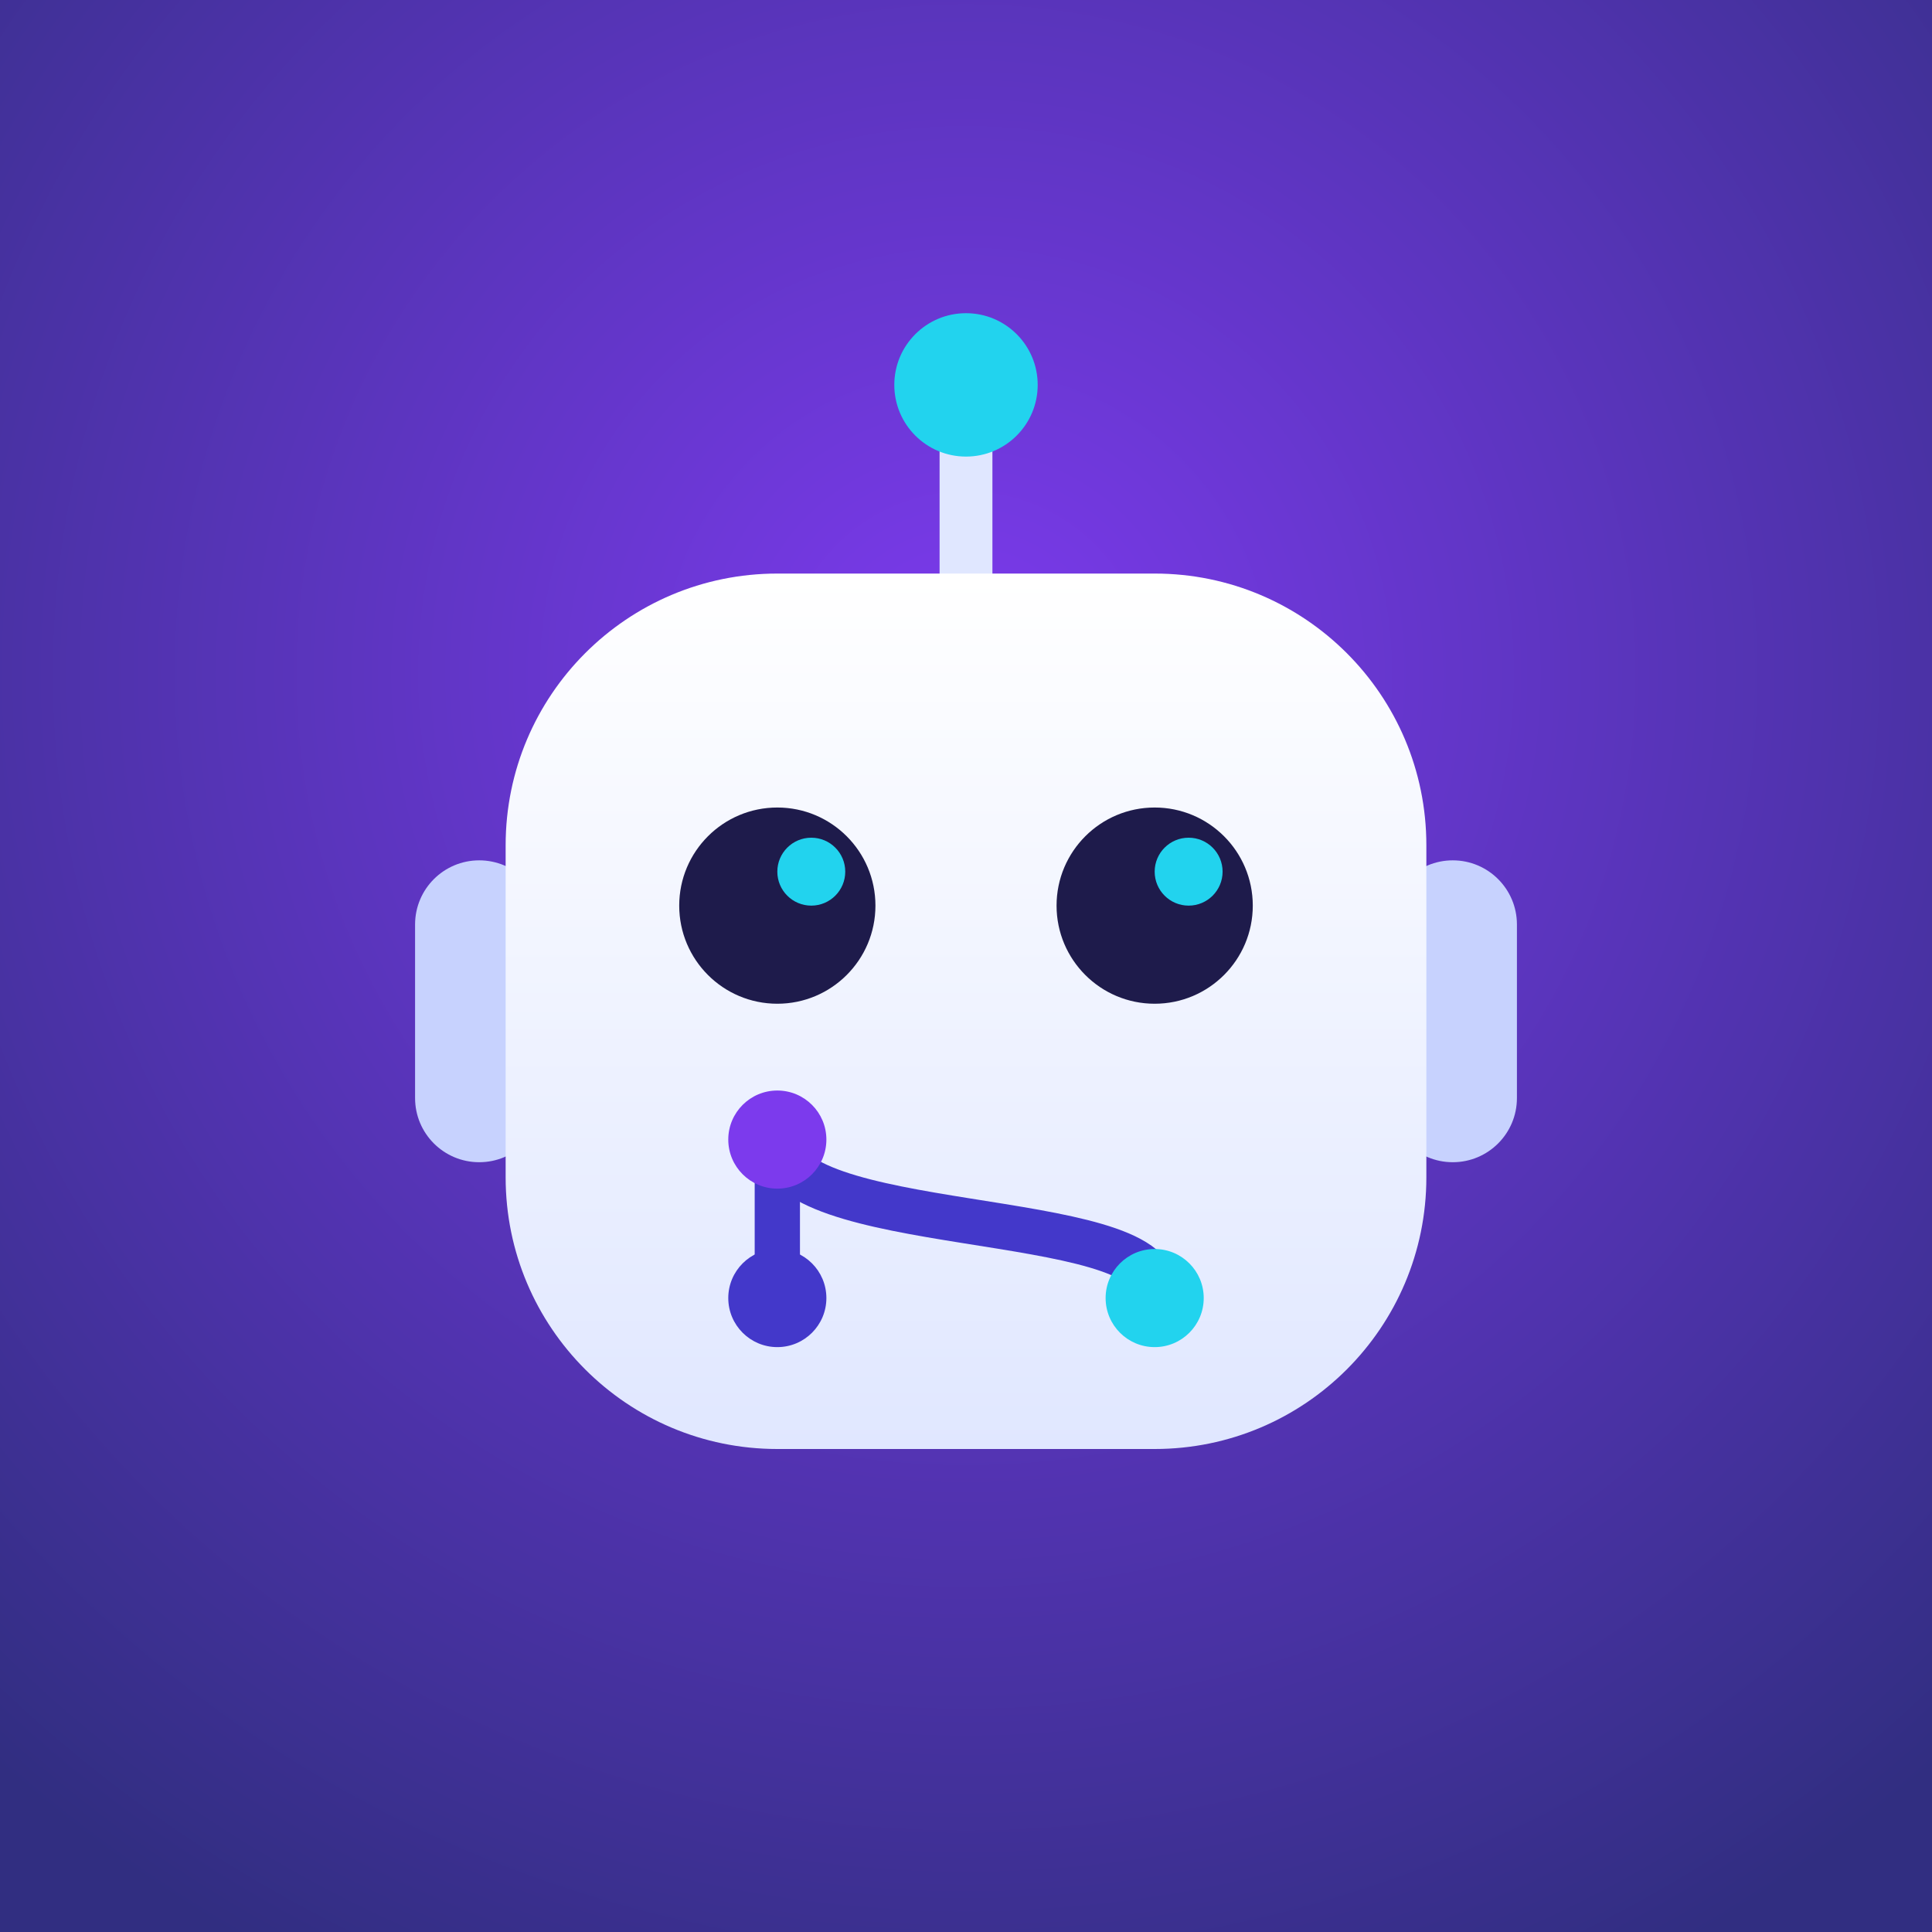
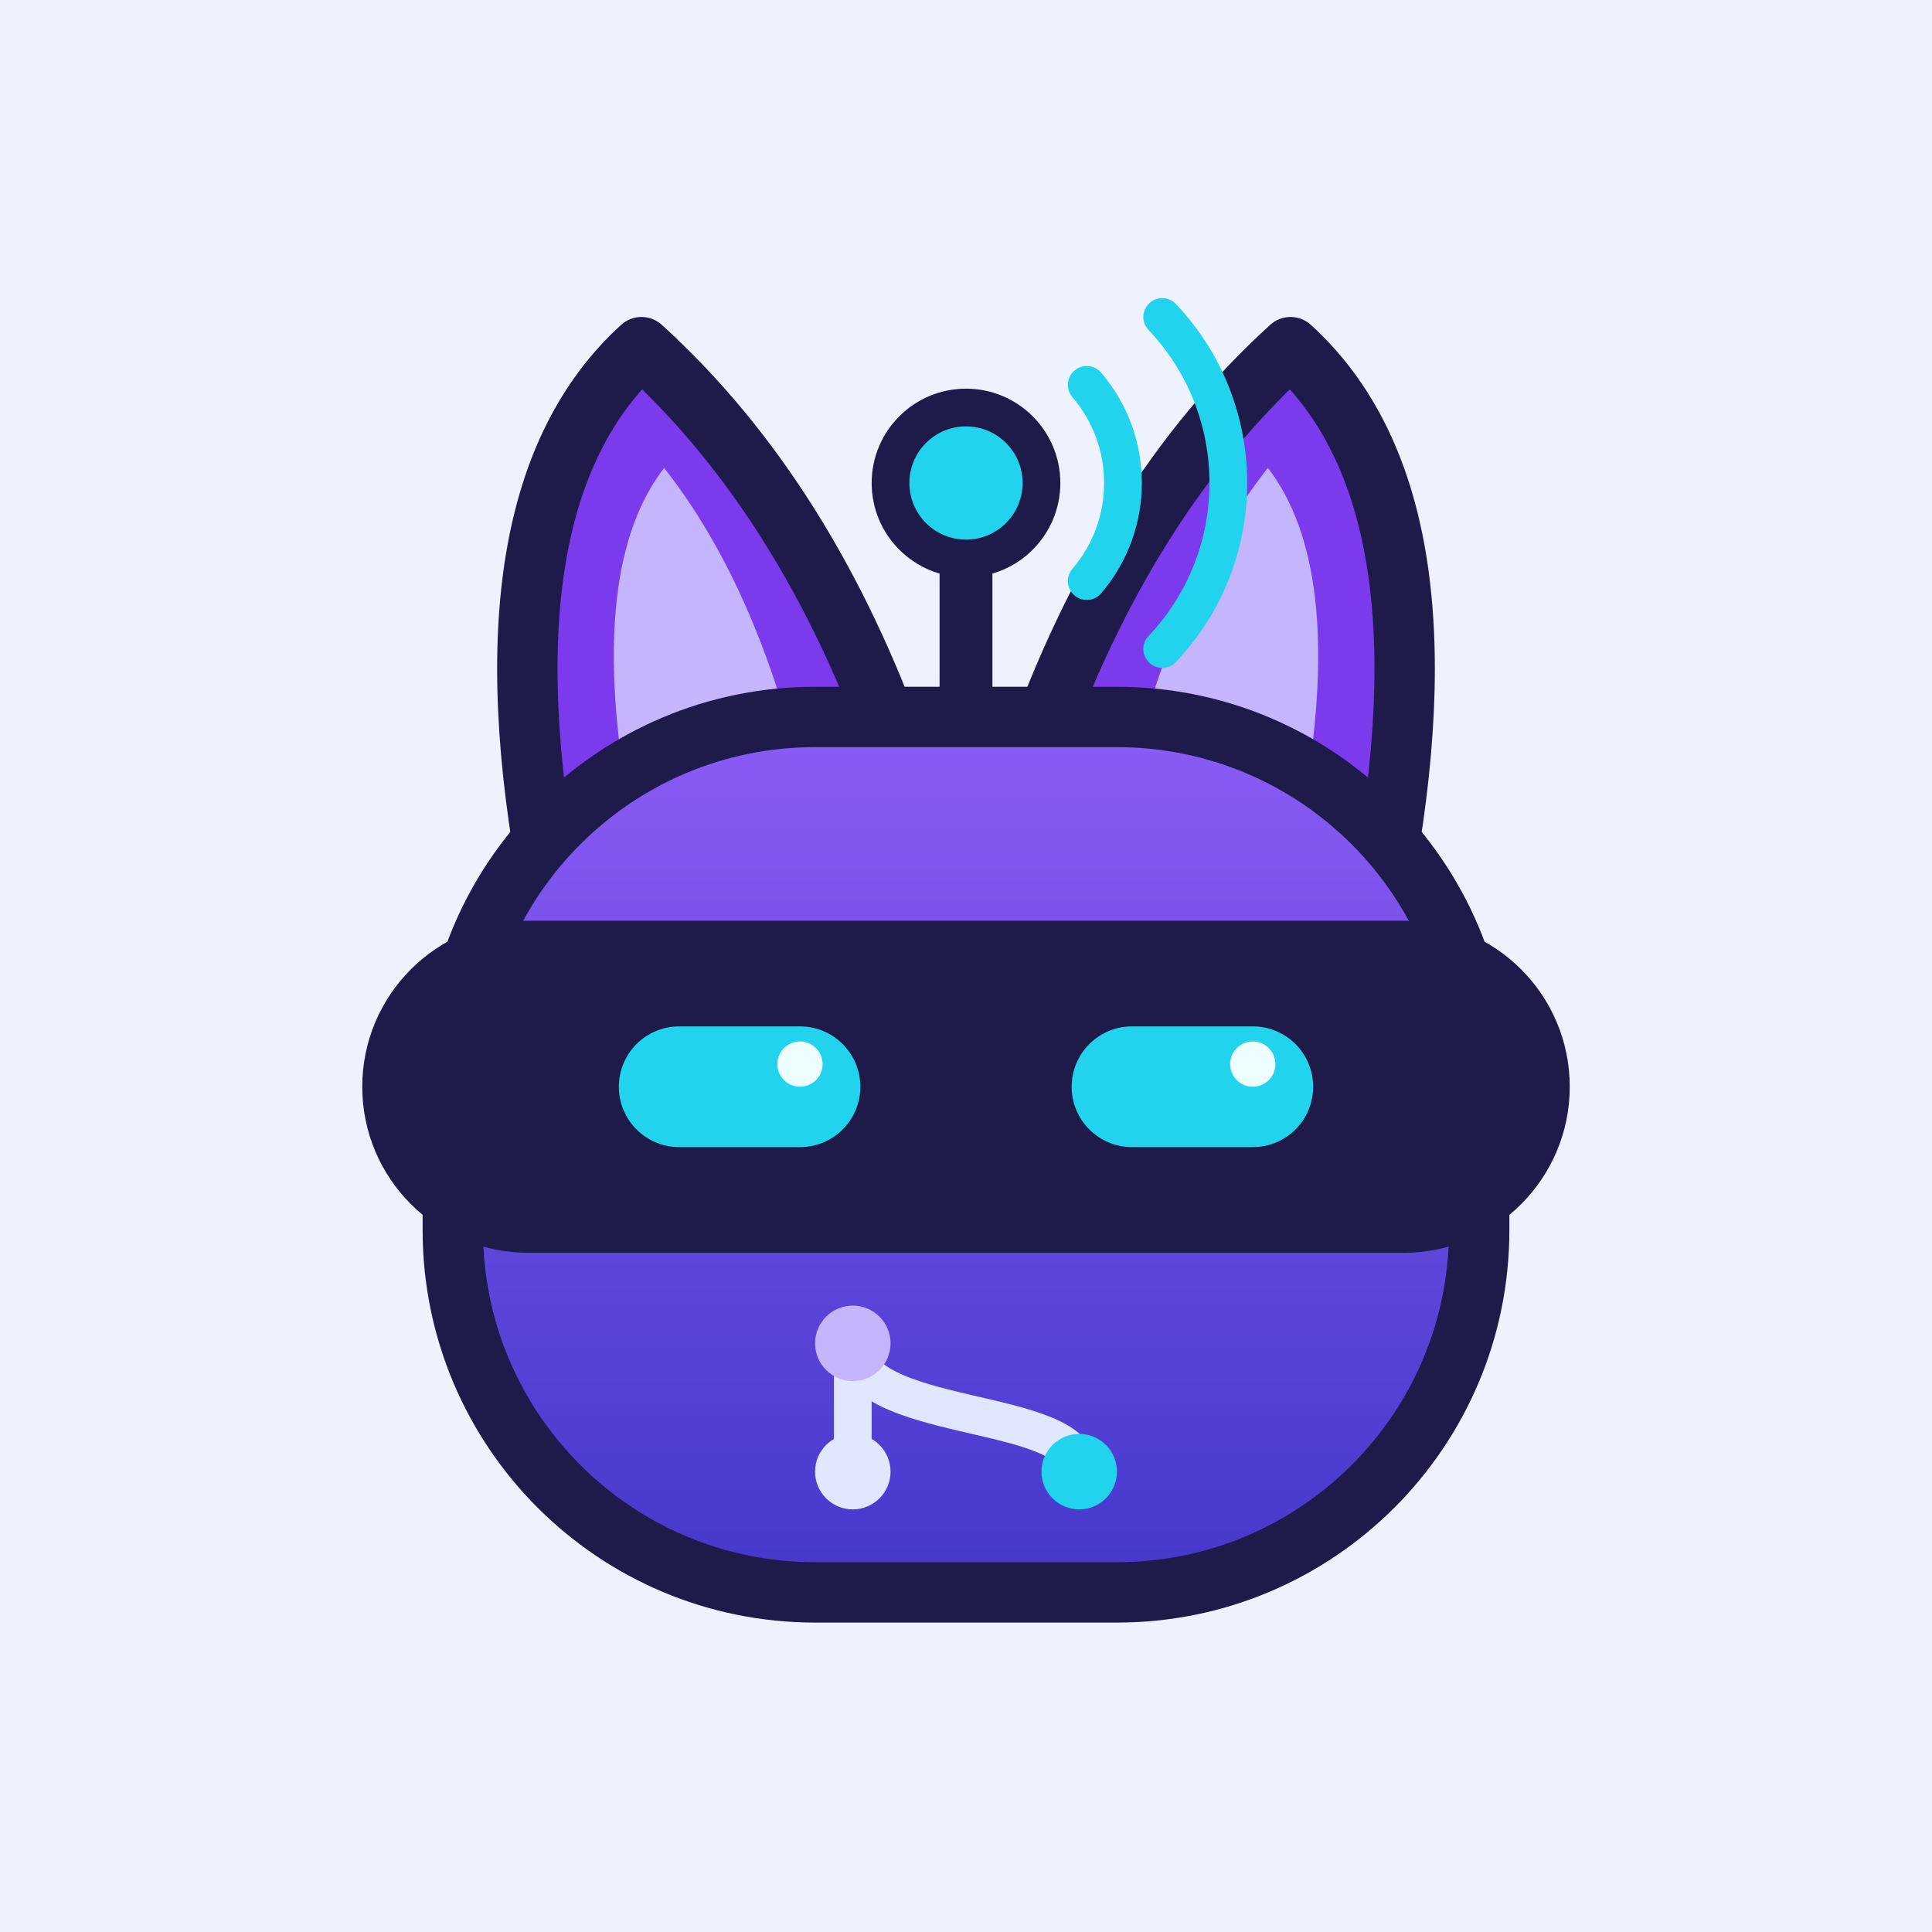
<svg xmlns="http://www.w3.org/2000/svg" viewBox="0 0 512 512" role="img" aria-labelledby="title">
  <defs>
-     <radialGradient id="bg" cx="0.5" cy="0.35" r="0.75">
-       <stop offset="0" stop-color="#7c3aed" />
-       <stop offset="1" stop-color="#312e81" />
-     </radialGradient>
-     <linearGradient id="face" x1="0" y1="0" x2="0" y2="1">
-       <stop offset="0" stop-color="#ffffff" />
-       <stop offset="1" stop-color="#e0e7ff" />
+     <linearGradient id="head" x1="0" y1="0" x2="0" y2="1">
+       <stop offset="0" stop-color="#8b5cf6" />
+       <stop offset="1" stop-color="#4338ca" />
    </linearGradient>
  </defs>
-   <rect width="512" height="512" fill="url(#bg)" />
-   <line x1="256" y1="110" x2="256" y2="152" stroke="#e0e7ff" stroke-width="14" stroke-linecap="round" />
-   <circle cx="256" cy="102" r="19" fill="#22d3ee" />
-   <rect x="110" y="228" width="34" height="80" rx="17" fill="#c7d2fe" />
-   <rect x="368" y="228" width="34" height="80" rx="17" fill="#c7d2fe" />
-   <rect x="134" y="152" width="244" height="232" rx="72" fill="url(#face)" />
-   <circle cx="206" cy="240" r="26" fill="#1e1b4b" />
-   <circle cx="306" cy="240" r="26" fill="#1e1b4b" />
-   <circle cx="215" cy="231" r="9" fill="#22d3ee" />
-   <circle cx="315" cy="231" r="9" fill="#22d3ee" />
-   <g fill="none" stroke="#4338ca" stroke-width="12" stroke-linecap="round" stroke-linejoin="round">
-     <path d="M206 302 V342" />
-     <path d="M206 302 C206 328 306 320 306 342" />
+   <rect width="512" height="512" fill="#eef2ff" />
+   <g stroke="#1e1b4b" stroke-width="16" stroke-linejoin="round">
+     <path d="M146 236 Q126 132 170 92 Q214 132 238 200 Z" fill="#7c3aed" />
+     <path d="M366 236 Q386 132 342 92 Q298 132 274 200 Z" fill="#7c3aed" />
  </g>
-   <circle cx="206" cy="302" r="13" fill="#7c3aed" />
-   <circle cx="206" cy="344" r="13" fill="#4338ca" />
-   <circle cx="306" cy="344" r="13" fill="#22d3ee" />
+   <path d="M166 210 Q156 150 176 124 Q198 152 210 196 Z" fill="#c4b5fd" />
+   <path d="M346 210 Q356 150 336 124 Q314 152 302 196 Z" fill="#c4b5fd" />
+   <line x1="256" y1="196" x2="256" y2="142" stroke="#1e1b4b" stroke-width="14" stroke-linecap="round" />
+   <circle cx="256" cy="128" r="20" fill="#22d3ee" stroke="#1e1b4b" stroke-width="10" />
+   <g fill="none" stroke="#22d3ee" stroke-width="10" stroke-linecap="round">
+     <path d="M288 102 A40 40 0 0 1 288 154" />
+     <path d="M308 84 A64 64 0 0 1 308 172" />
+   </g>
+   <rect x="120" y="190" width="272" height="232" rx="96" fill="url(#head)" stroke="#1e1b4b" stroke-width="16" />
+   <rect x="96" y="244" width="320" height="88" rx="44" fill="#1e1b4b" />
+   <rect x="164" y="272" width="64" height="32" rx="16" fill="#22d3ee" />
+   <rect x="284" y="272" width="64" height="32" rx="16" fill="#22d3ee" />
+   <circle cx="212" cy="282" r="6" fill="#ecfeff" />
+   <circle cx="332" cy="282" r="6" fill="#ecfeff" />
+   <g fill="none" stroke="#e0e7ff" stroke-width="10" stroke-linecap="round" stroke-linejoin="round">
+     <path d="M226 356 V388" />
+     <path d="M226 356 C226 378 286 372 286 390" />
+   </g>
+   <circle cx="226" cy="356" r="10" fill="#c4b5fd" />
+   <circle cx="226" cy="390" r="10" fill="#e0e7ff" />
+   <circle cx="286" cy="390" r="10" fill="#22d3ee" />
</svg>
